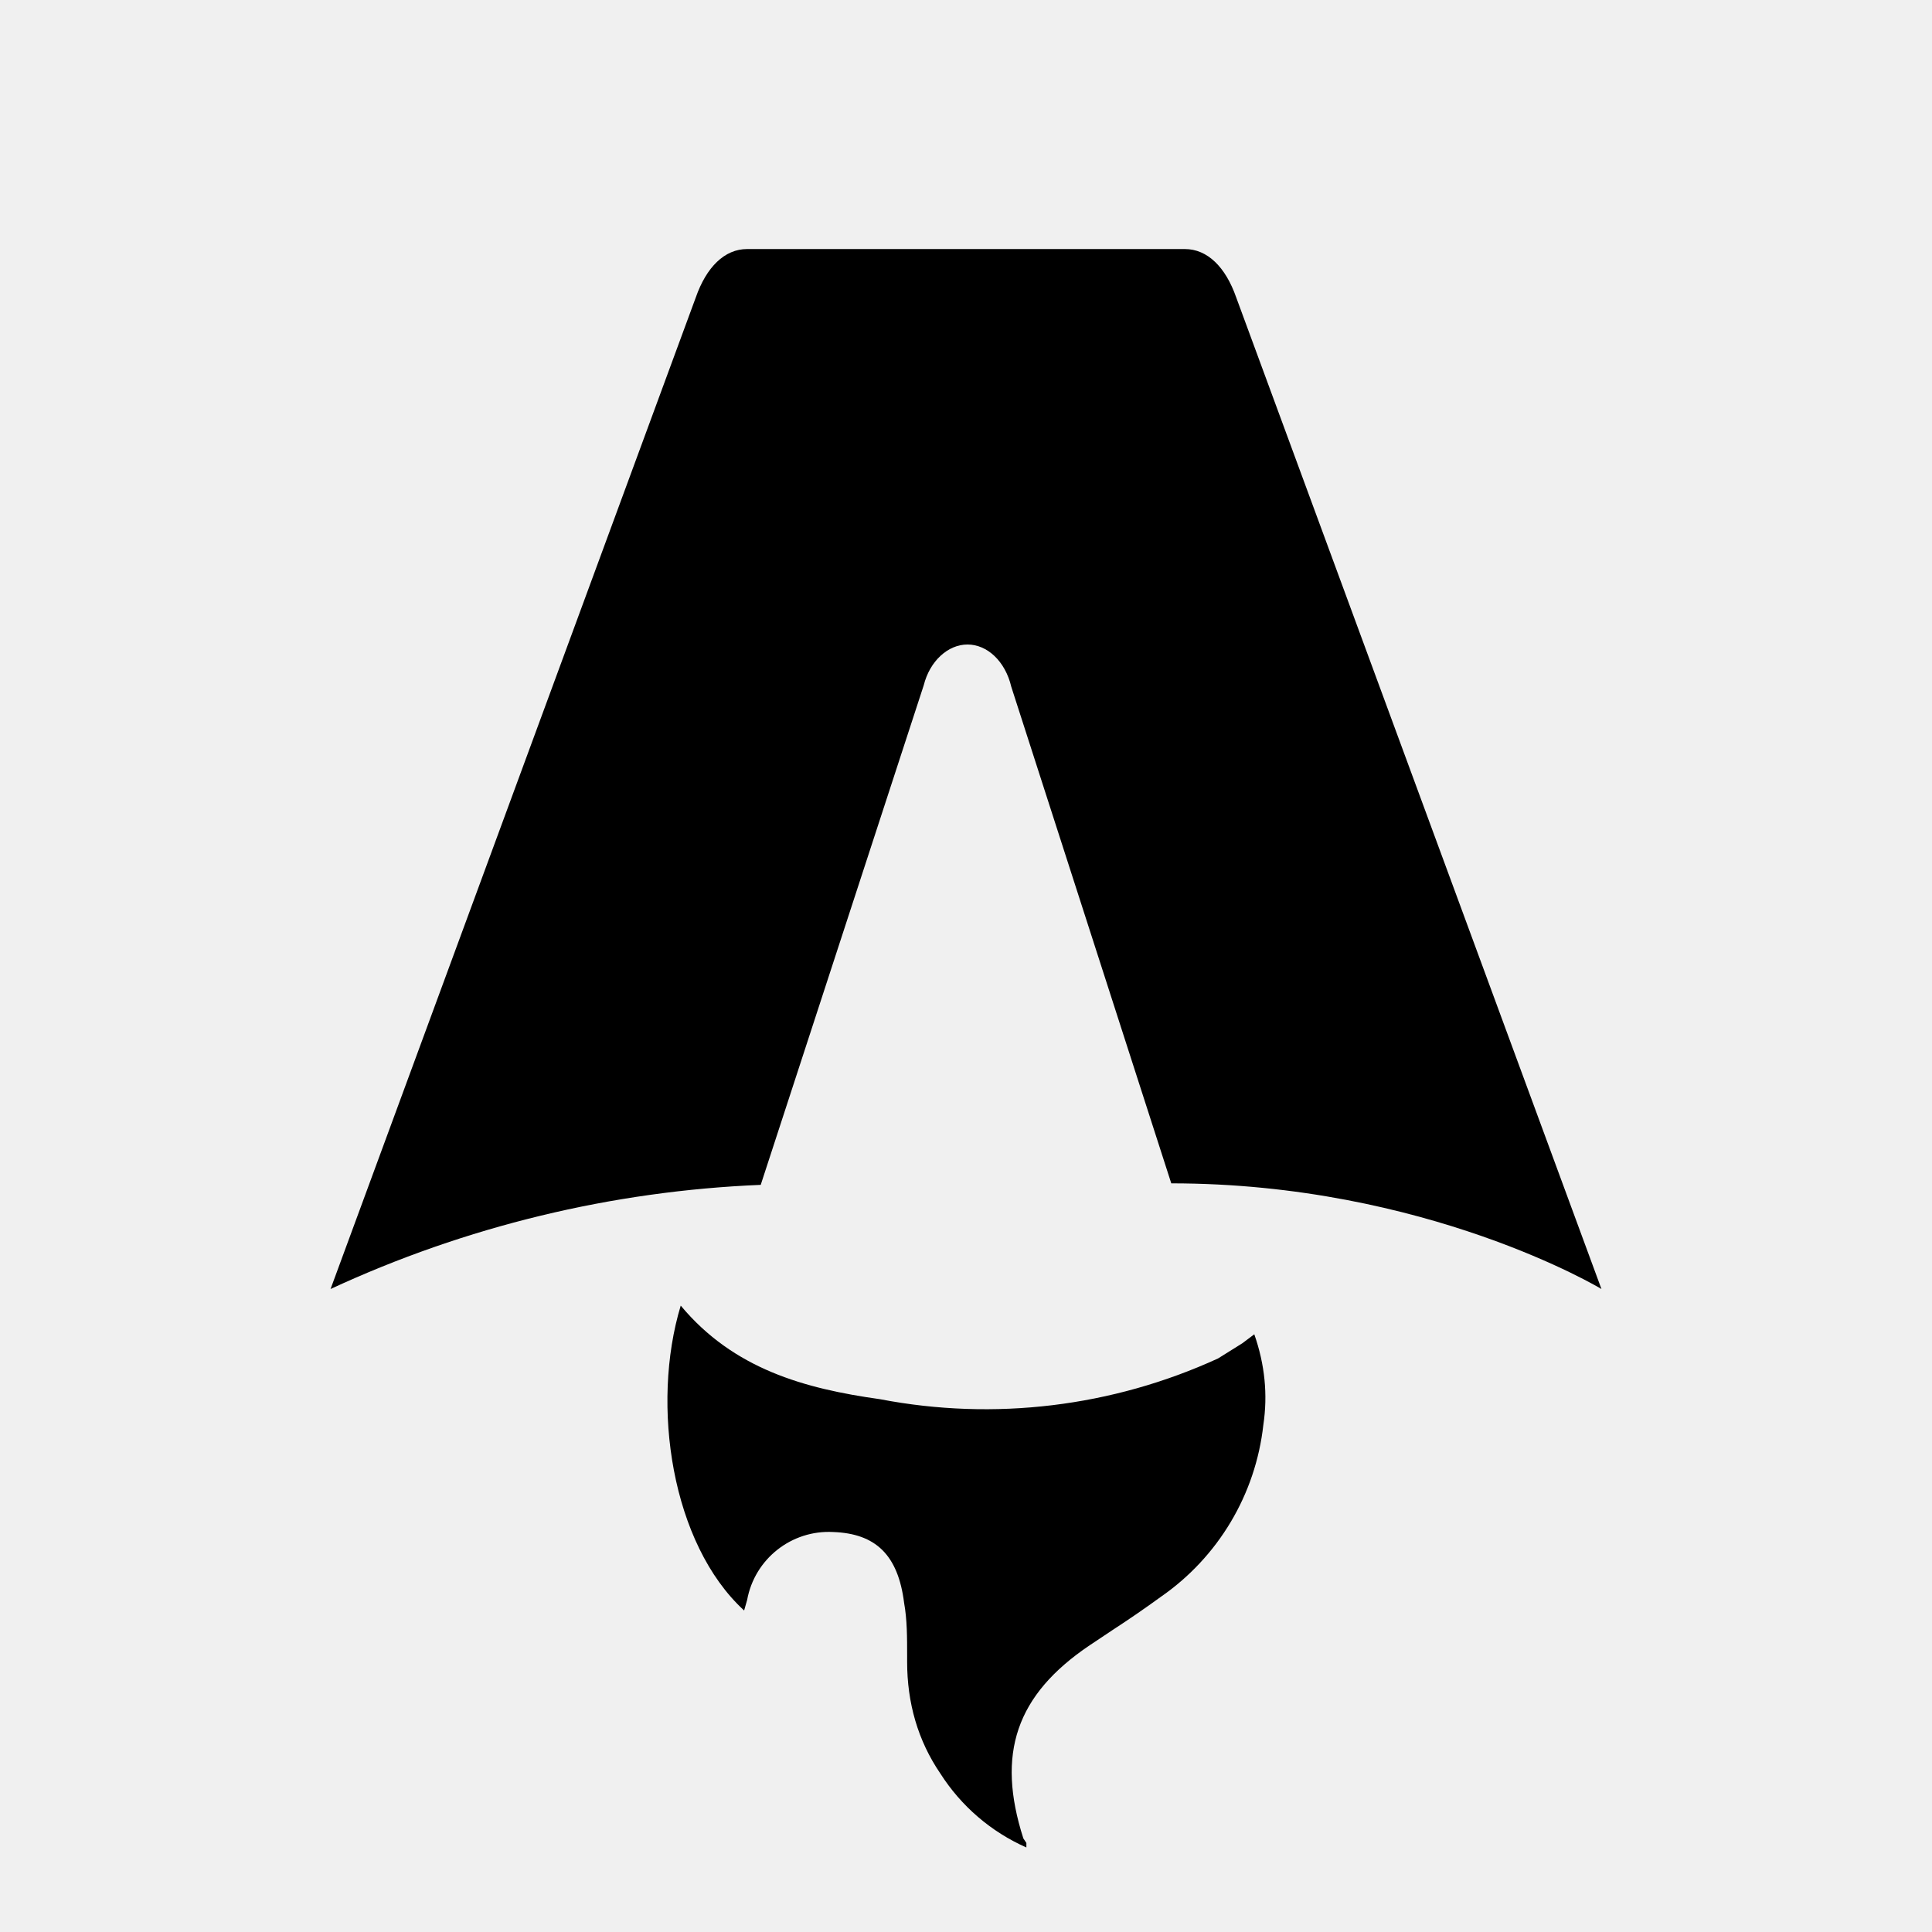
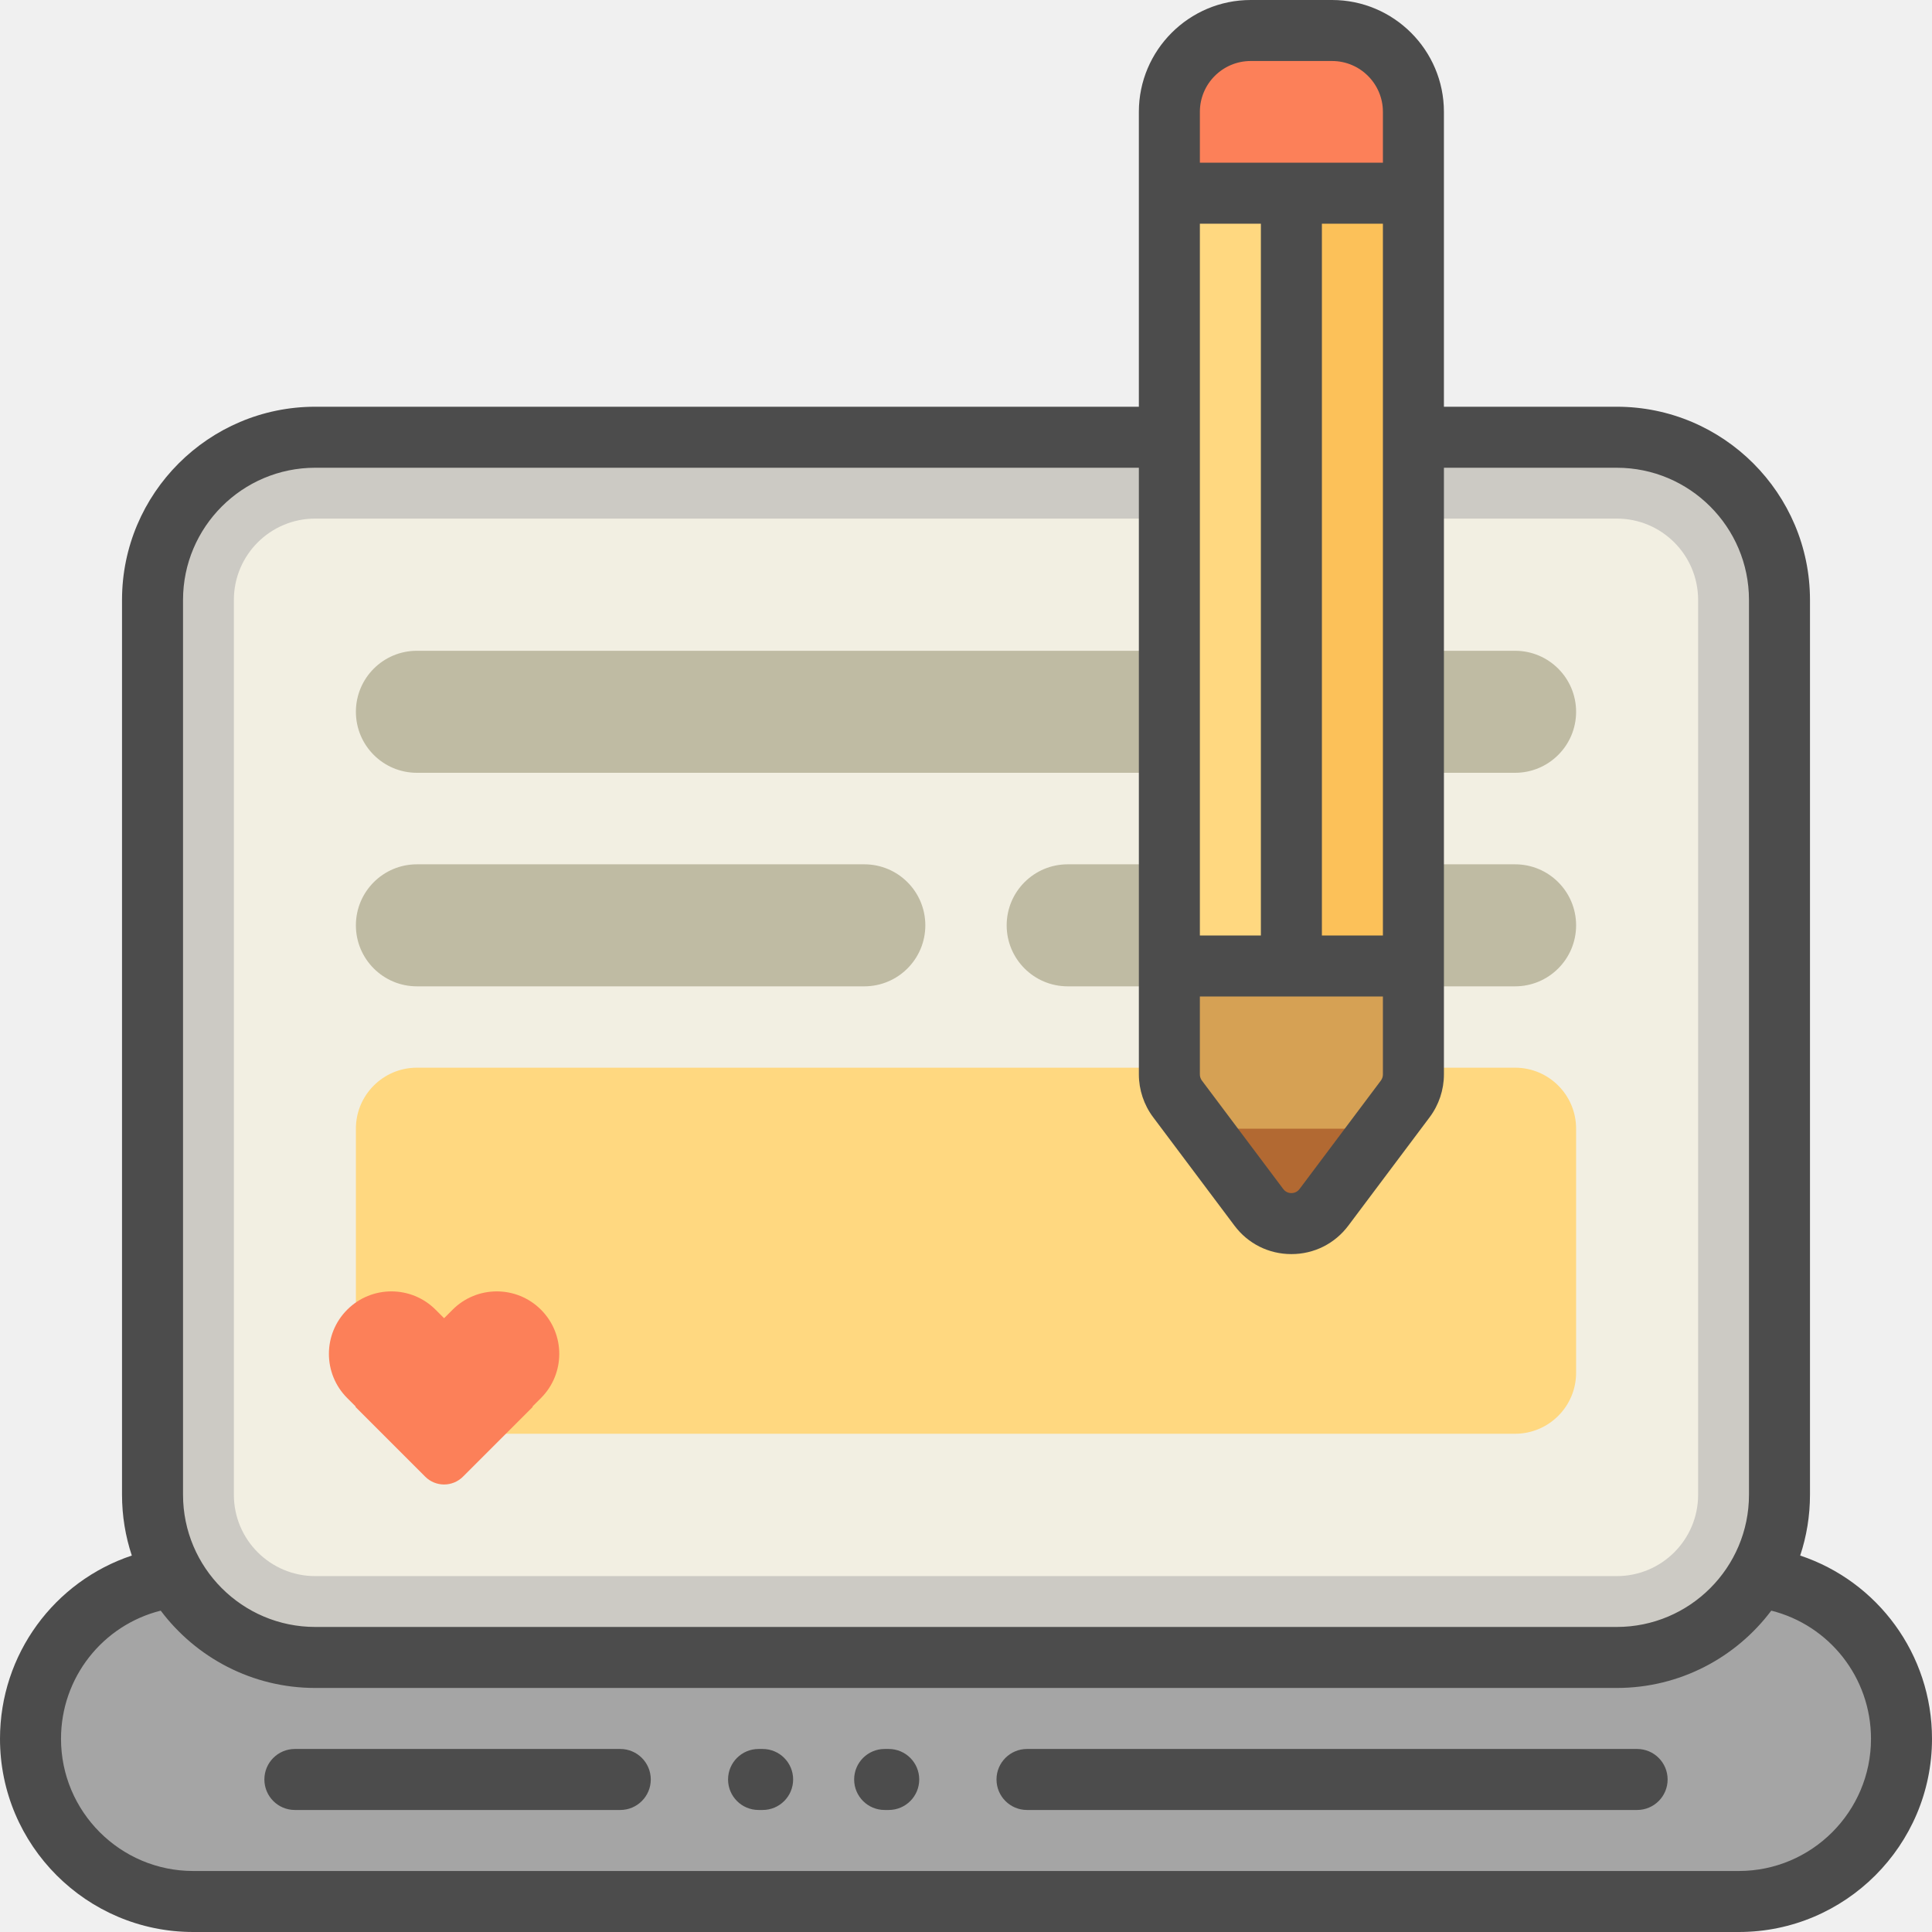
- <svg xmlns="http://www.w3.org/2000/svg" fill="none" viewBox="0 0 128 128">
-   <path d="M50.4 78.5a75.1 75.1 0 0 0-28.5 6.9l24.2-65.7c.7-2 1.9-3.2 3.4-3.2h29c1.5 0 2.7 1.2 3.4 3.2l24.2 65.7s-11.6-7-28.5-7L67 45.5c-.4-1.7-1.6-2.8-2.9-2.8-1.3 0-2.5 1.1-2.9 2.7L50.4 78.5Zm-1.1 28.2Zm-4.2-20.2c-2 6.6-.6 15.8 4.2 20.2a17.5 17.5 0 0 1 .2-.7 5.5 5.5 0 0 1 5.7-4.5c2.8.1 4.3 1.5 4.7 4.7.2 1.1.2 2.3.2 3.5v.4c0 2.7.7 5.2 2.2 7.4a13 13 0 0 0 5.7 4.9v-.3l-.2-.3c-1.8-5.6-.5-9.5 4.4-12.8l1.5-1a73 73 0 0 0 3.2-2.2 16 16 0 0 0 6.8-11.4c.3-2 .1-4-.6-6l-.8.6-1.6 1a37 37 0 0 1-22.4 2.7c-5-.7-9.7-2-13.2-6.2Z" />
-   <style>
-         path { fill: #000; }
-         @media (prefers-color-scheme: dark) {
-             path { fill: #FFF; }
-         }
-     </style>
+ <svg xmlns="http://www.w3.org/2000/svg" height="800px" width="800px" version="1.1" id="Layer_1" viewBox="0 0 512 512" xml:space="preserve">
+   <path style="fill:#A5A5A5;" d="M503.916,460.8L503.916,460.8c0,23.812-19.304,43.116-43.116,43.116H51.2  c-23.812,0-43.116-19.304-43.116-43.116l0,0c0-23.812,19.304-43.116,43.116-43.116h409.6  C484.612,417.684,503.916,436.988,503.916,460.8z" />
+   <path style="fill:#CCCAC4;" d="M471.579,158.989v237.137c0,23.812-19.304,43.116-43.116,43.116H83.537  c-23.812,0-43.116-19.304-43.116-43.116V158.989c0-23.812,19.304-43.116,43.116-43.116h344.926  C452.275,115.874,471.579,135.178,471.579,158.989z" />
+   <path style="fill:#F2EFE2;" d="M428.463,417.684H83.537c-11.906,0-21.558-9.651-21.558-21.558V158.989  c0-11.906,9.651-21.558,21.558-21.558h344.926c11.906,0,21.558,9.651,21.558,21.558v237.137  C450.021,408.033,440.37,417.684,428.463,417.684z" />
+   <path style="fill:#BFBBA3;" d="M401.516,204.8H110.484c-8.929,0-16.168-7.239-16.168-16.168l0,0c0-8.929,7.239-16.168,16.168-16.168  h291.032c8.929,0,16.168,7.239,16.168,16.168l0,0C417.684,197.561,410.445,204.8,401.516,204.8z M245.221,245.221L245.221,245.221  c0-8.929-7.239-16.168-16.168-16.168H110.484c-8.929,0-16.168,7.239-16.168,16.168l0,0c0,8.929,7.239,16.168,16.168,16.168h118.568  C237.982,261.389,245.221,254.15,245.221,245.221z M417.684,245.221L417.684,245.221c0-8.929-7.239-16.168-16.168-16.168H282.947  c-8.929,0-16.168,7.239-16.168,16.168l0,0c0,8.929,7.239,16.168,16.168,16.168h118.568  C410.445,261.389,417.684,254.15,417.684,245.221z" />
+   <path style="fill:#FFD880;" d="M401.516,379.958H110.484c-8.929,0-16.168-7.239-16.168-16.168v-64.674  c0-8.929,7.239-16.168,16.168-16.168h291.032c8.929,0,16.168,7.239,16.168,16.168v64.674  C417.684,372.719,410.445,379.958,401.516,379.958z" />
+   <path style="fill:#FC8059;" d="M143.361,370.496l-2.258,2.258l0.083,0.083l-18.495,18.495c-1.327,1.327-3.127,2.073-5.004,2.073l0,0  c-1.877,0-3.677-0.746-5.004-2.073L94.19,372.837l0.083-0.083l-2.258-2.258c-6.466-6.466-6.466-16.949,0-23.415l0,0  c6.466-6.466,16.949-6.466,23.415,0l2.258,2.258l2.258-2.258c6.466-6.466,16.949-6.466,23.415,0l0,0  C149.827,353.547,149.827,364.03,143.361,370.496z" />
+   <path style="fill:#D6A154;" d="M372.413,291.212l-21.558,28.744c-4.312,5.748-12.935,5.748-17.246,0l-21.558-28.744  c-1.399-1.866-2.156-4.135-2.156-6.467V29.642c0-11.906,9.651-21.558,21.558-21.558h21.558c11.906,0,21.558,9.651,21.558,21.558  v255.102C374.568,287.076,373.812,289.346,372.413,291.212z" />
+   <path style="fill:#B26932;" d="M366.484,299.116l-15.629,20.839c-4.312,5.748-12.935,5.748-17.246,0l-15.629-20.839H366.484z" />
+   <path style="fill:#FFD880;" d="M309.895,256V29.642c0-11.906,9.651-21.558,21.558-21.558h21.558  c11.906,0,21.558,9.651,21.558,21.558V256H309.895z" />
+   <path style="fill:#FCC159;" d="M342.232,256V8.084h10.779c11.906,0,21.558,9.651,21.558,21.558V256H342.232z" />
+   <path style="fill:#FC8059;" d="M374.568,29.642V51.2h-64.674V29.642c0-11.906,9.651-21.558,21.558-21.558h21.558  C364.917,8.084,374.568,17.736,374.568,29.642z" />
+   <path style="fill:#4C4C4C;" d="M477.068,412.237c1.685-5.067,2.596-10.485,2.596-16.11V158.989c0-28.231-22.969-51.2-51.2-51.2  h-45.811V29.642C382.653,13.298,369.355,0,353.01,0h-21.558c-16.344,0-29.642,13.298-29.642,29.642v78.147H83.537  c-28.231,0-51.2,22.969-51.2,51.2v237.137c0,5.627,0.912,11.043,2.596,16.11C14.43,419.065,0,438.368,0,460.8  C0,489.031,22.969,512,51.2,512h409.6c28.231,0,51.2-22.969,51.2-51.2C512,438.368,497.57,419.065,477.068,412.237z M317.979,29.642  c0-7.43,6.044-13.474,13.474-13.474h21.558c7.43,0,13.474,6.044,13.474,13.474v13.474h-48.505V29.642z M366.484,59.284v188.632  h-16.168V59.284H366.484z M317.979,59.284h16.168v188.632h-16.168V59.284z M317.979,264.084h48.505v20.66  c0,0.579-0.192,1.153-0.539,1.617l-21.558,28.743c-0.704,0.938-1.652,1.078-2.156,1.078s-1.452-0.14-2.156-1.078l-21.557-28.741  c-0.348-0.466-0.54-1.04-0.54-1.619V264.084z M48.505,158.989c0-19.317,15.715-35.032,35.032-35.032h218.274v160.786  c0,4.053,1.339,8.071,3.773,11.318l21.558,28.743c3.596,4.796,9.096,7.545,15.091,7.545s11.495-2.75,15.091-7.545l21.558-28.742  c2.433-3.244,3.773-7.263,3.773-11.319V123.958h45.811c19.317,0,35.032,15.715,35.032,35.032v237.137  c0,19.317-15.715,35.032-35.032,35.032H83.537c-19.317,0-35.032-15.715-35.032-35.032V158.989z M460.8,495.832H51.2  c-19.317,0-35.032-15.715-35.032-35.032c0-16.257,11.071-30.113,26.426-33.963c9.349,12.434,24.222,20.49,40.943,20.49h344.926  c16.72,0,31.594-8.056,40.943-20.49c15.355,3.85,26.426,17.707,26.426,33.963C495.832,480.117,480.117,495.832,460.8,495.832z   M172.463,471.579c0,4.466-3.618,8.084-8.084,8.084H78.147c-4.466,0-8.084-3.618-8.084-8.084s3.618-8.084,8.084-8.084h86.232  C168.845,463.495,172.463,467.113,172.463,471.579z M441.937,471.579c0,4.466-3.618,8.084-8.084,8.084H272.168  c-4.466,0-8.084-3.618-8.084-8.084s3.618-8.084,8.084-8.084h161.684C438.318,463.495,441.937,467.113,441.937,471.579z   M243.604,471.579c0,4.466-3.618,8.084-8.084,8.084h-1.078c-4.466,0-8.084-3.618-8.084-8.084s3.618-8.084,8.084-8.084h1.078  C239.986,463.495,243.604,467.113,243.604,471.579z M210.189,471.579c0,4.466-3.618,8.084-8.084,8.084h-1.078  c-4.466,0-8.084-3.618-8.084-8.084s3.618-8.084,8.084-8.084h1.078C206.571,463.495,210.189,467.113,210.189,471.579z" />
</svg>
